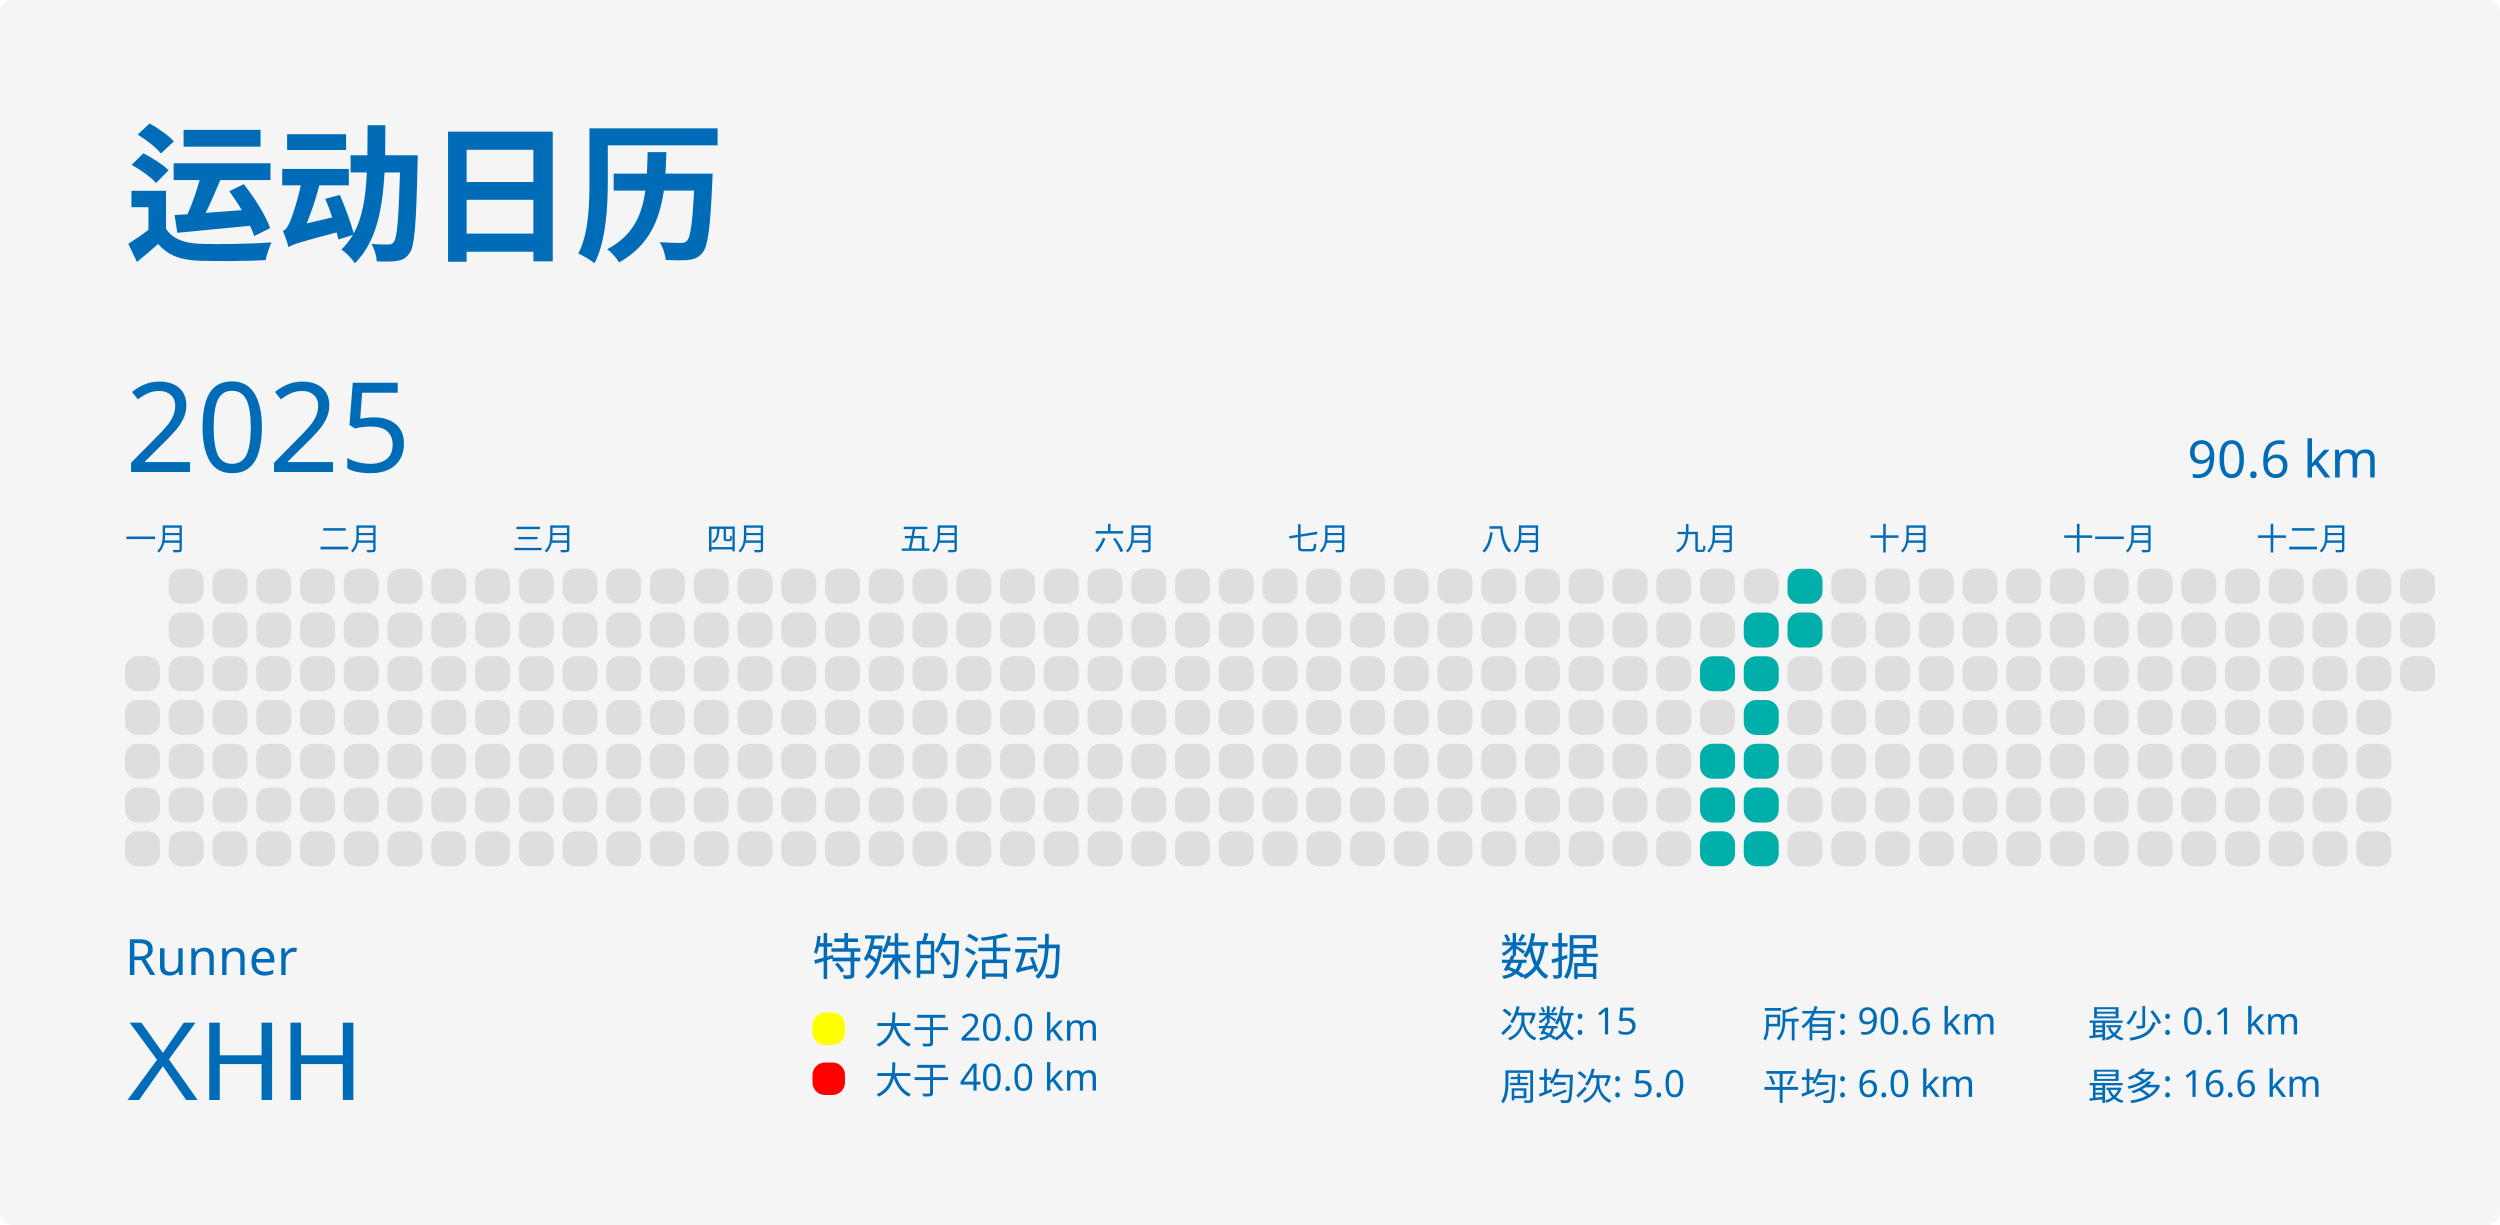
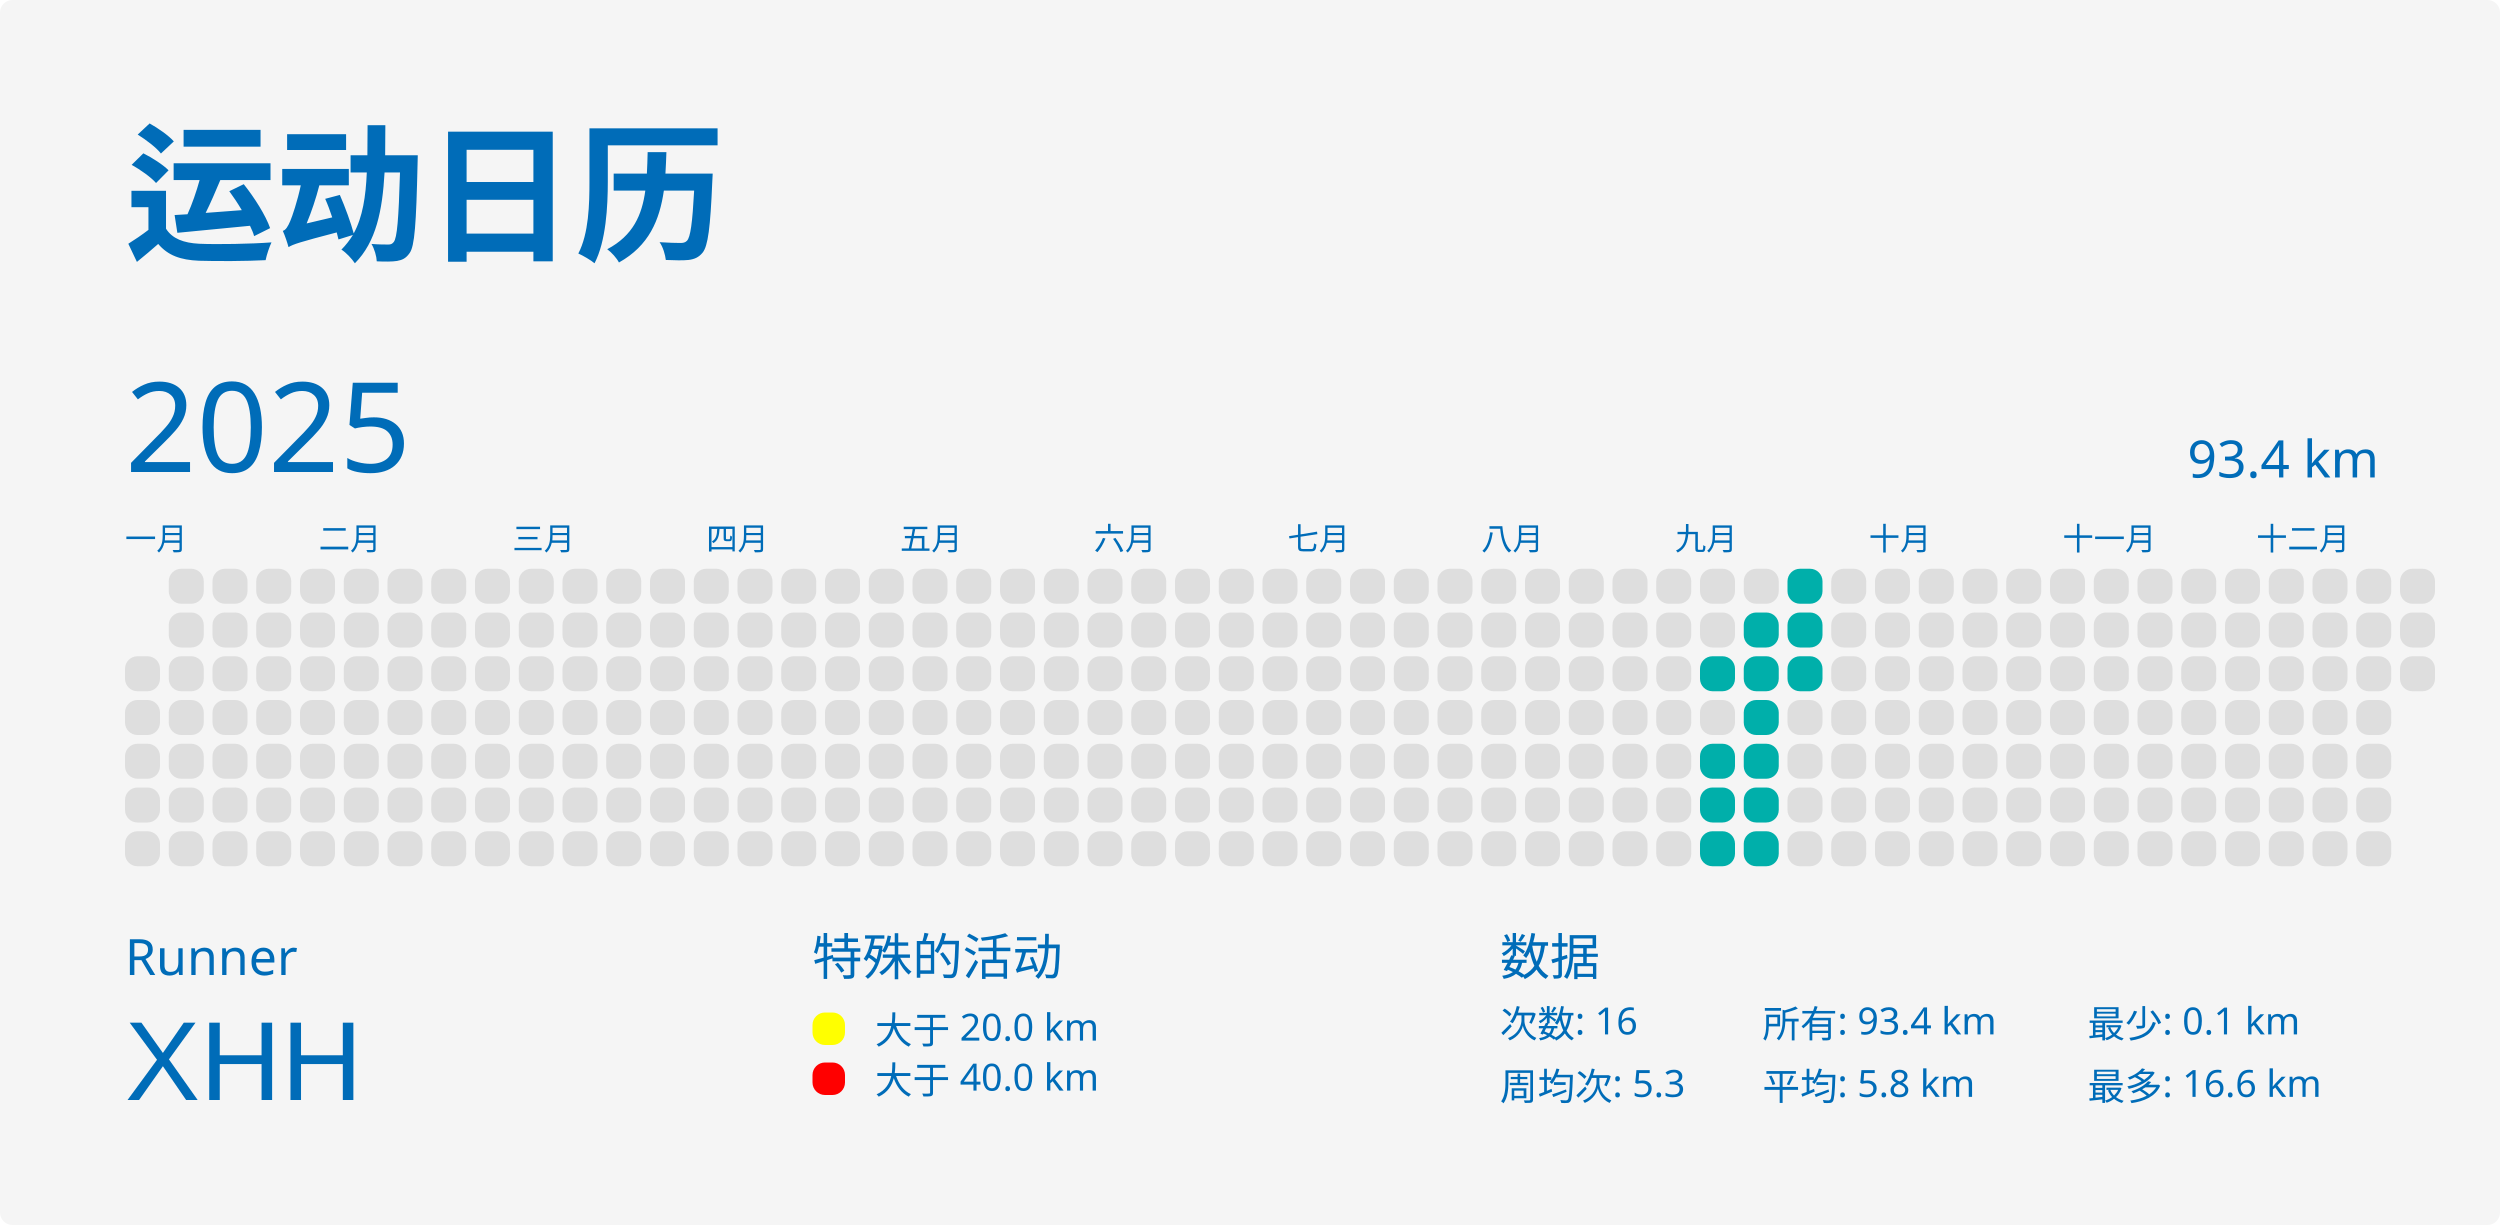
<svg xmlns="http://www.w3.org/2000/svg" baseProfile="full" height="98mm" version="1.1" viewBox="0,0,200,98" width="200mm">
  <defs />
  <rect fill="#f5f5f5" height="98" rx="1" ry="1" width="200" x="0" y="0" />
  <text fill="#006cb8" style="font-size:12px; font-family:MGI-Regular; font-weight:bold;" x="10" y="20">运动日历</text>
  <text fill="#006cb8" style="font-size:4px; font-family:MGI-Regular" x="10" y="78">Runner</text>
  <text fill="#006cb8" style="font-size:9px; font-family:Arial" x="10" y="88">XHH</text>
  <text fill="#006cb8" style="font-size:4px; font-family:MGI-Regular" x="65" y="78">特殊的活动</text>
  <rect fill="yellow" height="2.6" rx="1" ry="1" width="2.6" x="65" y="81" />
  <text fill="#006cb8" style="font-size:3px; font-family:MGI-Regular" x="70" y="83.5">大于 20.0 km</text>
  <rect fill="red" height="2.6" rx="1" ry="1" width="2.6" x="65" y="85" />
  <text fill="#006cb8" style="font-size:3px; font-family:MGI-Regular" x="70" y="87.5">大于 40.0 km</text>
  <text fill="#006cb8" style="font-size:4px; font-family:MGI-Regular" x="120" y="78">数据</text>
-   <text fill="#006cb8" style="font-size:3px; font-family:MGI-Regular" x="120" y="83">次数: 15</text>
-   <text fill="#006cb8" style="font-size:3px; font-family:MGI-Regular" x="120" y="88">周均次: 5.0</text>
-   <text fill="#006cb8" style="font-size:3px; font-family:MGI-Regular" x="141" y="83">所有: 90.6 km</text>
-   <text fill="#006cb8" style="font-size:3px; font-family:MGI-Regular" x="141" y="88">平均: 6.0 km</text>
+   <text fill="#006cb8" style="font-size:3px; font-family:MGI-Regular" x="120" y="83">次数: 16</text>
+   <text fill="#006cb8" style="font-size:3px; font-family:MGI-Regular" x="120" y="88">周均次: 5.3</text>
+   <text fill="#006cb8" style="font-size:3px; font-family:MGI-Regular" x="141" y="83">所有: 93.4 km</text>
+   <text fill="#006cb8" style="font-size:3px; font-family:MGI-Regular" x="141" y="88">平均: 5.8 km</text>
  <text fill="#006cb8" style="font-size:3px; font-family:MGI-Regular" x="167" y="83">最少: 0.1 km</text>
  <text fill="#006cb8" style="font-size:3px; font-family:MGI-Regular" x="167" y="88">最多: 16.6 km</text>
  <text dominant-baseline="hanging" fill="#006cb8" style="font-size:10.0px; font-family:MGI-Regular;" x="10" y="30">2025</text>
-   <text dominant-baseline="hanging" fill="#006cb8" style="font-size:4.125px; font-family:MGI-Regular;" x="175" y="35">90.6 km</text>
+   <text dominant-baseline="hanging" fill="#006cb8" style="font-size:4.125px; font-family:MGI-Regular;" x="175" y="35">93.4 km</text>
  <text fill="#006cb8" style="font-size:2.5px; font-family:MGI-Regular" x="10.0" y="44">一月</text>
  <text fill="#006cb8" style="font-size:2.5px; font-family:MGI-Regular" x="25.5" y="44">二月</text>
  <text fill="#006cb8" style="font-size:2.5px; font-family:MGI-Regular" x="41.0" y="44">三月</text>
  <text fill="#006cb8" style="font-size:2.5px; font-family:MGI-Regular" x="56.5" y="44">四月</text>
  <text fill="#006cb8" style="font-size:2.5px; font-family:MGI-Regular" x="72.0" y="44">五月</text>
  <text fill="#006cb8" style="font-size:2.5px; font-family:MGI-Regular" x="87.5" y="44">六月</text>
  <text fill="#006cb8" style="font-size:2.5px; font-family:MGI-Regular" x="103.0" y="44">七月</text>
  <text fill="#006cb8" style="font-size:2.5px; font-family:MGI-Regular" x="118.5" y="44">八月</text>
  <text fill="#006cb8" style="font-size:2.5px; font-family:MGI-Regular" x="134.0" y="44">九月</text>
  <text fill="#006cb8" style="font-size:2.5px; font-family:MGI-Regular" x="149.5" y="44">十月</text>
  <text fill="#006cb8" style="font-size:2.5px; font-family:MGI-Regular" x="165.0" y="44">十一月</text>
  <text fill="#006cb8" style="font-size:2.5px; font-family:MGI-Regular" x="180.5" y="44">十二月</text>
  <rect fill="#dedede" height="2.8" rx="1" ry="1" width="2.8" x="10.0" y="52.5" />
  <rect fill="#dedede" height="2.8" rx="1" ry="1" width="2.8" x="10.0" y="56.0" />
  <rect fill="#dedede" height="2.8" rx="1" ry="1" width="2.8" x="10.0" y="59.5" />
  <rect fill="#dedede" height="2.8" rx="1" ry="1" width="2.8" x="10.0" y="63.0" />
  <rect fill="#dedede" height="2.8" rx="1" ry="1" width="2.8" x="10.0" y="66.5" />
  <rect fill="#dedede" height="2.8" rx="1" ry="1" width="2.8" x="13.5" y="45.5" />
  <rect fill="#dedede" height="2.8" rx="1" ry="1" width="2.8" x="13.5" y="49.0" />
  <rect fill="#dedede" height="2.8" rx="1" ry="1" width="2.8" x="13.5" y="52.5" />
  <rect fill="#dedede" height="2.8" rx="1" ry="1" width="2.8" x="13.5" y="56.0" />
  <rect fill="#dedede" height="2.8" rx="1" ry="1" width="2.8" x="13.5" y="59.5" />
  <rect fill="#dedede" height="2.8" rx="1" ry="1" width="2.8" x="13.5" y="63.0" />
  <rect fill="#dedede" height="2.8" rx="1" ry="1" width="2.8" x="13.5" y="66.5" />
  <rect fill="#dedede" height="2.8" rx="1" ry="1" width="2.8" x="17.0" y="45.5" />
  <rect fill="#dedede" height="2.8" rx="1" ry="1" width="2.8" x="17.0" y="49.0" />
  <rect fill="#dedede" height="2.8" rx="1" ry="1" width="2.8" x="17.0" y="52.5" />
  <rect fill="#dedede" height="2.8" rx="1" ry="1" width="2.8" x="17.0" y="56.0" />
  <rect fill="#dedede" height="2.8" rx="1" ry="1" width="2.8" x="17.0" y="59.5" />
  <rect fill="#dedede" height="2.8" rx="1" ry="1" width="2.8" x="17.0" y="63.0" />
  <rect fill="#dedede" height="2.8" rx="1" ry="1" width="2.8" x="17.0" y="66.5" />
  <rect fill="#dedede" height="2.8" rx="1" ry="1" width="2.8" x="20.5" y="45.5" />
  <rect fill="#dedede" height="2.8" rx="1" ry="1" width="2.8" x="20.5" y="49.0" />
  <rect fill="#dedede" height="2.8" rx="1" ry="1" width="2.8" x="20.5" y="52.5" />
  <rect fill="#dedede" height="2.8" rx="1" ry="1" width="2.8" x="20.5" y="56.0" />
  <rect fill="#dedede" height="2.8" rx="1" ry="1" width="2.8" x="20.5" y="59.5" />
  <rect fill="#dedede" height="2.8" rx="1" ry="1" width="2.8" x="20.5" y="63.0" />
  <rect fill="#dedede" height="2.8" rx="1" ry="1" width="2.8" x="20.5" y="66.5" />
  <rect fill="#dedede" height="2.8" rx="1" ry="1" width="2.8" x="24.0" y="45.5" />
  <rect fill="#dedede" height="2.8" rx="1" ry="1" width="2.8" x="24.0" y="49.0" />
  <rect fill="#dedede" height="2.8" rx="1" ry="1" width="2.8" x="24.0" y="52.5" />
  <rect fill="#dedede" height="2.8" rx="1" ry="1" width="2.8" x="24.0" y="56.0" />
  <rect fill="#dedede" height="2.8" rx="1" ry="1" width="2.8" x="24.0" y="59.5" />
  <rect fill="#dedede" height="2.8" rx="1" ry="1" width="2.8" x="24.0" y="63.0" />
  <rect fill="#dedede" height="2.8" rx="1" ry="1" width="2.8" x="24.0" y="66.5" />
  <rect fill="#dedede" height="2.8" rx="1" ry="1" width="2.8" x="27.5" y="45.5" />
  <rect fill="#dedede" height="2.8" rx="1" ry="1" width="2.8" x="27.5" y="49.0" />
  <rect fill="#dedede" height="2.8" rx="1" ry="1" width="2.8" x="27.5" y="52.5" />
  <rect fill="#dedede" height="2.8" rx="1" ry="1" width="2.8" x="27.5" y="56.0" />
  <rect fill="#dedede" height="2.8" rx="1" ry="1" width="2.8" x="27.5" y="59.5" />
  <rect fill="#dedede" height="2.8" rx="1" ry="1" width="2.8" x="27.5" y="63.0" />
  <rect fill="#dedede" height="2.8" rx="1" ry="1" width="2.8" x="27.5" y="66.5" />
  <rect fill="#dedede" height="2.8" rx="1" ry="1" width="2.8" x="31.0" y="45.5" />
  <rect fill="#dedede" height="2.8" rx="1" ry="1" width="2.8" x="31.0" y="49.0" />
  <rect fill="#dedede" height="2.8" rx="1" ry="1" width="2.8" x="31.0" y="52.5" />
  <rect fill="#dedede" height="2.8" rx="1" ry="1" width="2.8" x="31.0" y="56.0" />
  <rect fill="#dedede" height="2.8" rx="1" ry="1" width="2.8" x="31.0" y="59.5" />
  <rect fill="#dedede" height="2.8" rx="1" ry="1" width="2.8" x="31.0" y="63.0" />
  <rect fill="#dedede" height="2.8" rx="1" ry="1" width="2.8" x="31.0" y="66.5" />
  <rect fill="#dedede" height="2.8" rx="1" ry="1" width="2.8" x="34.5" y="45.5" />
  <rect fill="#dedede" height="2.8" rx="1" ry="1" width="2.8" x="34.5" y="49.0" />
  <rect fill="#dedede" height="2.8" rx="1" ry="1" width="2.8" x="34.5" y="52.5" />
  <rect fill="#dedede" height="2.8" rx="1" ry="1" width="2.8" x="34.5" y="56.0" />
  <rect fill="#dedede" height="2.8" rx="1" ry="1" width="2.8" x="34.5" y="59.5" />
  <rect fill="#dedede" height="2.8" rx="1" ry="1" width="2.8" x="34.5" y="63.0" />
  <rect fill="#dedede" height="2.8" rx="1" ry="1" width="2.8" x="34.5" y="66.5" />
  <rect fill="#dedede" height="2.8" rx="1" ry="1" width="2.8" x="38.0" y="45.5" />
  <rect fill="#dedede" height="2.8" rx="1" ry="1" width="2.8" x="38.0" y="49.0" />
  <rect fill="#dedede" height="2.8" rx="1" ry="1" width="2.8" x="38.0" y="52.5" />
  <rect fill="#dedede" height="2.8" rx="1" ry="1" width="2.8" x="38.0" y="56.0" />
  <rect fill="#dedede" height="2.8" rx="1" ry="1" width="2.8" x="38.0" y="59.5" />
  <rect fill="#dedede" height="2.8" rx="1" ry="1" width="2.8" x="38.0" y="63.0" />
  <rect fill="#dedede" height="2.8" rx="1" ry="1" width="2.8" x="38.0" y="66.5" />
  <rect fill="#dedede" height="2.8" rx="1" ry="1" width="2.8" x="41.5" y="45.5" />
  <rect fill="#dedede" height="2.8" rx="1" ry="1" width="2.8" x="41.5" y="49.0" />
  <rect fill="#dedede" height="2.8" rx="1" ry="1" width="2.8" x="41.5" y="52.5" />
  <rect fill="#dedede" height="2.8" rx="1" ry="1" width="2.8" x="41.5" y="56.0" />
  <rect fill="#dedede" height="2.8" rx="1" ry="1" width="2.8" x="41.5" y="59.5" />
  <rect fill="#dedede" height="2.8" rx="1" ry="1" width="2.8" x="41.5" y="63.0" />
  <rect fill="#dedede" height="2.8" rx="1" ry="1" width="2.8" x="41.5" y="66.5" />
  <rect fill="#dedede" height="2.8" rx="1" ry="1" width="2.8" x="45.0" y="45.5" />
  <rect fill="#dedede" height="2.8" rx="1" ry="1" width="2.8" x="45.0" y="49.0" />
  <rect fill="#dedede" height="2.8" rx="1" ry="1" width="2.8" x="45.0" y="52.5" />
  <rect fill="#dedede" height="2.8" rx="1" ry="1" width="2.8" x="45.0" y="56.0" />
  <rect fill="#dedede" height="2.8" rx="1" ry="1" width="2.8" x="45.0" y="59.5" />
  <rect fill="#dedede" height="2.8" rx="1" ry="1" width="2.8" x="45.0" y="63.0" />
  <rect fill="#dedede" height="2.8" rx="1" ry="1" width="2.8" x="45.0" y="66.5" />
  <rect fill="#dedede" height="2.8" rx="1" ry="1" width="2.8" x="48.5" y="45.5" />
  <rect fill="#dedede" height="2.8" rx="1" ry="1" width="2.8" x="48.5" y="49.0" />
  <rect fill="#dedede" height="2.8" rx="1" ry="1" width="2.8" x="48.5" y="52.5" />
  <rect fill="#dedede" height="2.8" rx="1" ry="1" width="2.8" x="48.5" y="56.0" />
  <rect fill="#dedede" height="2.8" rx="1" ry="1" width="2.8" x="48.5" y="59.5" />
  <rect fill="#dedede" height="2.8" rx="1" ry="1" width="2.8" x="48.5" y="63.0" />
  <rect fill="#dedede" height="2.8" rx="1" ry="1" width="2.8" x="48.5" y="66.5" />
  <rect fill="#dedede" height="2.8" rx="1" ry="1" width="2.8" x="52.0" y="45.5" />
  <rect fill="#dedede" height="2.8" rx="1" ry="1" width="2.8" x="52.0" y="49.0" />
  <rect fill="#dedede" height="2.8" rx="1" ry="1" width="2.8" x="52.0" y="52.5" />
  <rect fill="#dedede" height="2.8" rx="1" ry="1" width="2.8" x="52.0" y="56.0" />
  <rect fill="#dedede" height="2.8" rx="1" ry="1" width="2.8" x="52.0" y="59.5" />
  <rect fill="#dedede" height="2.8" rx="1" ry="1" width="2.8" x="52.0" y="63.0" />
  <rect fill="#dedede" height="2.8" rx="1" ry="1" width="2.8" x="52.0" y="66.5" />
  <rect fill="#dedede" height="2.8" rx="1" ry="1" width="2.8" x="55.5" y="45.5" />
  <rect fill="#dedede" height="2.8" rx="1" ry="1" width="2.8" x="55.5" y="49.0" />
  <rect fill="#dedede" height="2.8" rx="1" ry="1" width="2.8" x="55.5" y="52.5" />
  <rect fill="#dedede" height="2.8" rx="1" ry="1" width="2.8" x="55.5" y="56.0" />
  <rect fill="#dedede" height="2.8" rx="1" ry="1" width="2.8" x="55.5" y="59.5" />
  <rect fill="#dedede" height="2.8" rx="1" ry="1" width="2.8" x="55.5" y="63.0" />
  <rect fill="#dedede" height="2.8" rx="1" ry="1" width="2.8" x="55.5" y="66.5" />
  <rect fill="#dedede" height="2.8" rx="1" ry="1" width="2.8" x="59.0" y="45.5" />
  <rect fill="#dedede" height="2.8" rx="1" ry="1" width="2.8" x="59.0" y="49.0" />
  <rect fill="#dedede" height="2.8" rx="1" ry="1" width="2.8" x="59.0" y="52.5" />
  <rect fill="#dedede" height="2.8" rx="1" ry="1" width="2.8" x="59.0" y="56.0" />
  <rect fill="#dedede" height="2.8" rx="1" ry="1" width="2.8" x="59.0" y="59.5" />
  <rect fill="#dedede" height="2.8" rx="1" ry="1" width="2.8" x="59.0" y="63.0" />
  <rect fill="#dedede" height="2.8" rx="1" ry="1" width="2.8" x="59.0" y="66.5" />
  <rect fill="#dedede" height="2.8" rx="1" ry="1" width="2.8" x="62.5" y="45.5" />
  <rect fill="#dedede" height="2.8" rx="1" ry="1" width="2.8" x="62.5" y="49.0" />
  <rect fill="#dedede" height="2.8" rx="1" ry="1" width="2.8" x="62.5" y="52.5" />
  <rect fill="#dedede" height="2.8" rx="1" ry="1" width="2.8" x="62.5" y="56.0" />
  <rect fill="#dedede" height="2.8" rx="1" ry="1" width="2.8" x="62.5" y="59.5" />
  <rect fill="#dedede" height="2.8" rx="1" ry="1" width="2.8" x="62.5" y="63.0" />
  <rect fill="#dedede" height="2.8" rx="1" ry="1" width="2.8" x="62.5" y="66.5" />
  <rect fill="#dedede" height="2.8" rx="1" ry="1" width="2.8" x="66.0" y="45.5" />
  <rect fill="#dedede" height="2.8" rx="1" ry="1" width="2.8" x="66.0" y="49.0" />
  <rect fill="#dedede" height="2.8" rx="1" ry="1" width="2.8" x="66.0" y="52.5" />
  <rect fill="#dedede" height="2.8" rx="1" ry="1" width="2.8" x="66.0" y="56.0" />
  <rect fill="#dedede" height="2.8" rx="1" ry="1" width="2.8" x="66.0" y="59.5" />
  <rect fill="#dedede" height="2.8" rx="1" ry="1" width="2.8" x="66.0" y="63.0" />
  <rect fill="#dedede" height="2.8" rx="1" ry="1" width="2.8" x="66.0" y="66.5" />
  <rect fill="#dedede" height="2.8" rx="1" ry="1" width="2.8" x="69.5" y="45.5" />
  <rect fill="#dedede" height="2.8" rx="1" ry="1" width="2.8" x="69.5" y="49.0" />
  <rect fill="#dedede" height="2.8" rx="1" ry="1" width="2.8" x="69.5" y="52.5" />
  <rect fill="#dedede" height="2.8" rx="1" ry="1" width="2.8" x="69.5" y="56.0" />
  <rect fill="#dedede" height="2.8" rx="1" ry="1" width="2.8" x="69.5" y="59.5" />
  <rect fill="#dedede" height="2.8" rx="1" ry="1" width="2.8" x="69.5" y="63.0" />
  <rect fill="#dedede" height="2.8" rx="1" ry="1" width="2.8" x="69.5" y="66.5" />
  <rect fill="#dedede" height="2.8" rx="1" ry="1" width="2.8" x="73.0" y="45.5" />
  <rect fill="#dedede" height="2.8" rx="1" ry="1" width="2.8" x="73.0" y="49.0" />
  <rect fill="#dedede" height="2.8" rx="1" ry="1" width="2.8" x="73.0" y="52.5" />
  <rect fill="#dedede" height="2.8" rx="1" ry="1" width="2.8" x="73.0" y="56.0" />
  <rect fill="#dedede" height="2.8" rx="1" ry="1" width="2.8" x="73.0" y="59.5" />
  <rect fill="#dedede" height="2.8" rx="1" ry="1" width="2.8" x="73.0" y="63.0" />
  <rect fill="#dedede" height="2.8" rx="1" ry="1" width="2.8" x="73.0" y="66.5" />
  <rect fill="#dedede" height="2.8" rx="1" ry="1" width="2.8" x="76.5" y="45.5" />
  <rect fill="#dedede" height="2.8" rx="1" ry="1" width="2.8" x="76.5" y="49.0" />
  <rect fill="#dedede" height="2.8" rx="1" ry="1" width="2.8" x="76.5" y="52.5" />
  <rect fill="#dedede" height="2.8" rx="1" ry="1" width="2.8" x="76.5" y="56.0" />
  <rect fill="#dedede" height="2.8" rx="1" ry="1" width="2.8" x="76.5" y="59.5" />
  <rect fill="#dedede" height="2.8" rx="1" ry="1" width="2.8" x="76.5" y="63.0" />
  <rect fill="#dedede" height="2.8" rx="1" ry="1" width="2.8" x="76.5" y="66.5" />
  <rect fill="#dedede" height="2.8" rx="1" ry="1" width="2.8" x="80.0" y="45.5" />
  <rect fill="#dedede" height="2.8" rx="1" ry="1" width="2.8" x="80.0" y="49.0" />
  <rect fill="#dedede" height="2.8" rx="1" ry="1" width="2.8" x="80.0" y="52.5" />
  <rect fill="#dedede" height="2.8" rx="1" ry="1" width="2.8" x="80.0" y="56.0" />
  <rect fill="#dedede" height="2.8" rx="1" ry="1" width="2.8" x="80.0" y="59.5" />
  <rect fill="#dedede" height="2.8" rx="1" ry="1" width="2.8" x="80.0" y="63.0" />
  <rect fill="#dedede" height="2.8" rx="1" ry="1" width="2.8" x="80.0" y="66.5" />
  <rect fill="#dedede" height="2.8" rx="1" ry="1" width="2.8" x="83.5" y="45.5" />
  <rect fill="#dedede" height="2.8" rx="1" ry="1" width="2.8" x="83.5" y="49.0" />
  <rect fill="#dedede" height="2.8" rx="1" ry="1" width="2.8" x="83.5" y="52.5" />
  <rect fill="#dedede" height="2.8" rx="1" ry="1" width="2.8" x="83.5" y="56.0" />
  <rect fill="#dedede" height="2.8" rx="1" ry="1" width="2.8" x="83.5" y="59.5" />
  <rect fill="#dedede" height="2.8" rx="1" ry="1" width="2.8" x="83.5" y="63.0" />
  <rect fill="#dedede" height="2.8" rx="1" ry="1" width="2.8" x="83.5" y="66.5" />
  <rect fill="#dedede" height="2.8" rx="1" ry="1" width="2.8" x="87.0" y="45.5" />
  <rect fill="#dedede" height="2.8" rx="1" ry="1" width="2.8" x="87.0" y="49.0" />
  <rect fill="#dedede" height="2.8" rx="1" ry="1" width="2.8" x="87.0" y="52.5" />
  <rect fill="#dedede" height="2.8" rx="1" ry="1" width="2.8" x="87.0" y="56.0" />
  <rect fill="#dedede" height="2.8" rx="1" ry="1" width="2.8" x="87.0" y="59.5" />
  <rect fill="#dedede" height="2.8" rx="1" ry="1" width="2.8" x="87.0" y="63.0" />
  <rect fill="#dedede" height="2.8" rx="1" ry="1" width="2.8" x="87.0" y="66.5" />
  <rect fill="#dedede" height="2.8" rx="1" ry="1" width="2.8" x="90.5" y="45.5" />
  <rect fill="#dedede" height="2.8" rx="1" ry="1" width="2.8" x="90.5" y="49.0" />
  <rect fill="#dedede" height="2.8" rx="1" ry="1" width="2.8" x="90.5" y="52.5" />
  <rect fill="#dedede" height="2.8" rx="1" ry="1" width="2.8" x="90.5" y="56.0" />
  <rect fill="#dedede" height="2.8" rx="1" ry="1" width="2.8" x="90.5" y="59.5" />
  <rect fill="#dedede" height="2.8" rx="1" ry="1" width="2.8" x="90.5" y="63.0" />
  <rect fill="#dedede" height="2.8" rx="1" ry="1" width="2.8" x="90.5" y="66.5" />
  <rect fill="#dedede" height="2.8" rx="1" ry="1" width="2.8" x="94.0" y="45.5" />
  <rect fill="#dedede" height="2.8" rx="1" ry="1" width="2.8" x="94.0" y="49.0" />
  <rect fill="#dedede" height="2.8" rx="1" ry="1" width="2.8" x="94.0" y="52.5" />
  <rect fill="#dedede" height="2.8" rx="1" ry="1" width="2.8" x="94.0" y="56.0" />
  <rect fill="#dedede" height="2.8" rx="1" ry="1" width="2.8" x="94.0" y="59.5" />
  <rect fill="#dedede" height="2.8" rx="1" ry="1" width="2.8" x="94.0" y="63.0" />
  <rect fill="#dedede" height="2.8" rx="1" ry="1" width="2.8" x="94.0" y="66.5" />
  <rect fill="#dedede" height="2.8" rx="1" ry="1" width="2.8" x="97.5" y="45.5" />
  <rect fill="#dedede" height="2.8" rx="1" ry="1" width="2.8" x="97.5" y="49.0" />
  <rect fill="#dedede" height="2.8" rx="1" ry="1" width="2.8" x="97.5" y="52.5" />
  <rect fill="#dedede" height="2.8" rx="1" ry="1" width="2.8" x="97.5" y="56.0" />
  <rect fill="#dedede" height="2.8" rx="1" ry="1" width="2.8" x="97.5" y="59.5" />
  <rect fill="#dedede" height="2.8" rx="1" ry="1" width="2.8" x="97.5" y="63.0" />
  <rect fill="#dedede" height="2.8" rx="1" ry="1" width="2.8" x="97.5" y="66.5" />
  <rect fill="#dedede" height="2.8" rx="1" ry="1" width="2.8" x="101.0" y="45.5" />
  <rect fill="#dedede" height="2.8" rx="1" ry="1" width="2.8" x="101.0" y="49.0" />
  <rect fill="#dedede" height="2.8" rx="1" ry="1" width="2.8" x="101.0" y="52.5" />
  <rect fill="#dedede" height="2.8" rx="1" ry="1" width="2.8" x="101.0" y="56.0" />
  <rect fill="#dedede" height="2.8" rx="1" ry="1" width="2.8" x="101.0" y="59.5" />
  <rect fill="#dedede" height="2.8" rx="1" ry="1" width="2.8" x="101.0" y="63.0" />
  <rect fill="#dedede" height="2.8" rx="1" ry="1" width="2.8" x="101.0" y="66.5" />
  <rect fill="#dedede" height="2.8" rx="1" ry="1" width="2.8" x="104.5" y="45.5" />
  <rect fill="#dedede" height="2.8" rx="1" ry="1" width="2.8" x="104.5" y="49.0" />
  <rect fill="#dedede" height="2.8" rx="1" ry="1" width="2.8" x="104.5" y="52.5" />
  <rect fill="#dedede" height="2.8" rx="1" ry="1" width="2.8" x="104.5" y="56.0" />
  <rect fill="#dedede" height="2.8" rx="1" ry="1" width="2.8" x="104.5" y="59.5" />
  <rect fill="#dedede" height="2.8" rx="1" ry="1" width="2.8" x="104.5" y="63.0" />
  <rect fill="#dedede" height="2.8" rx="1" ry="1" width="2.8" x="104.5" y="66.5" />
  <rect fill="#dedede" height="2.8" rx="1" ry="1" width="2.8" x="108.0" y="45.5" />
  <rect fill="#dedede" height="2.8" rx="1" ry="1" width="2.8" x="108.0" y="49.0" />
  <rect fill="#dedede" height="2.8" rx="1" ry="1" width="2.8" x="108.0" y="52.5" />
  <rect fill="#dedede" height="2.8" rx="1" ry="1" width="2.8" x="108.0" y="56.0" />
  <rect fill="#dedede" height="2.8" rx="1" ry="1" width="2.8" x="108.0" y="59.5" />
  <rect fill="#dedede" height="2.8" rx="1" ry="1" width="2.8" x="108.0" y="63.0" />
  <rect fill="#dedede" height="2.8" rx="1" ry="1" width="2.8" x="108.0" y="66.5" />
  <rect fill="#dedede" height="2.8" rx="1" ry="1" width="2.8" x="111.5" y="45.5" />
  <rect fill="#dedede" height="2.8" rx="1" ry="1" width="2.8" x="111.5" y="49.0" />
  <rect fill="#dedede" height="2.8" rx="1" ry="1" width="2.8" x="111.5" y="52.5" />
  <rect fill="#dedede" height="2.8" rx="1" ry="1" width="2.8" x="111.5" y="56.0" />
  <rect fill="#dedede" height="2.8" rx="1" ry="1" width="2.8" x="111.5" y="59.5" />
  <rect fill="#dedede" height="2.8" rx="1" ry="1" width="2.8" x="111.5" y="63.0" />
  <rect fill="#dedede" height="2.8" rx="1" ry="1" width="2.8" x="111.5" y="66.5" />
  <rect fill="#dedede" height="2.8" rx="1" ry="1" width="2.8" x="115.0" y="45.5" />
  <rect fill="#dedede" height="2.8" rx="1" ry="1" width="2.8" x="115.0" y="49.0" />
  <rect fill="#dedede" height="2.8" rx="1" ry="1" width="2.8" x="115.0" y="52.5" />
  <rect fill="#dedede" height="2.8" rx="1" ry="1" width="2.8" x="115.0" y="56.0" />
  <rect fill="#dedede" height="2.8" rx="1" ry="1" width="2.8" x="115.0" y="59.5" />
  <rect fill="#dedede" height="2.8" rx="1" ry="1" width="2.8" x="115.0" y="63.0" />
  <rect fill="#dedede" height="2.8" rx="1" ry="1" width="2.8" x="115.0" y="66.5" />
  <rect fill="#dedede" height="2.8" rx="1" ry="1" width="2.8" x="118.5" y="45.5" />
  <rect fill="#dedede" height="2.8" rx="1" ry="1" width="2.8" x="118.5" y="49.0" />
  <rect fill="#dedede" height="2.8" rx="1" ry="1" width="2.8" x="118.5" y="52.5" />
  <rect fill="#dedede" height="2.8" rx="1" ry="1" width="2.8" x="118.5" y="56.0" />
  <rect fill="#dedede" height="2.8" rx="1" ry="1" width="2.8" x="118.5" y="59.5" />
  <rect fill="#dedede" height="2.8" rx="1" ry="1" width="2.8" x="118.5" y="63.0" />
  <rect fill="#dedede" height="2.8" rx="1" ry="1" width="2.8" x="118.5" y="66.5" />
  <rect fill="#dedede" height="2.8" rx="1" ry="1" width="2.8" x="122.0" y="45.5" />
  <rect fill="#dedede" height="2.8" rx="1" ry="1" width="2.8" x="122.0" y="49.0" />
  <rect fill="#dedede" height="2.8" rx="1" ry="1" width="2.8" x="122.0" y="52.5" />
  <rect fill="#dedede" height="2.8" rx="1" ry="1" width="2.8" x="122.0" y="56.0" />
  <rect fill="#dedede" height="2.8" rx="1" ry="1" width="2.8" x="122.0" y="59.5" />
  <rect fill="#dedede" height="2.8" rx="1" ry="1" width="2.8" x="122.0" y="63.0" />
  <rect fill="#dedede" height="2.8" rx="1" ry="1" width="2.8" x="122.0" y="66.5" />
  <rect fill="#dedede" height="2.8" rx="1" ry="1" width="2.8" x="125.5" y="45.5" />
  <rect fill="#dedede" height="2.8" rx="1" ry="1" width="2.8" x="125.5" y="49.0" />
  <rect fill="#dedede" height="2.8" rx="1" ry="1" width="2.8" x="125.5" y="52.5" />
  <rect fill="#dedede" height="2.8" rx="1" ry="1" width="2.8" x="125.5" y="56.0" />
  <rect fill="#dedede" height="2.8" rx="1" ry="1" width="2.8" x="125.5" y="59.5" />
  <rect fill="#dedede" height="2.8" rx="1" ry="1" width="2.8" x="125.5" y="63.0" />
  <rect fill="#dedede" height="2.8" rx="1" ry="1" width="2.8" x="125.5" y="66.5" />
  <rect fill="#dedede" height="2.8" rx="1" ry="1" width="2.8" x="129.0" y="45.5" />
  <rect fill="#dedede" height="2.8" rx="1" ry="1" width="2.8" x="129.0" y="49.0" />
  <rect fill="#dedede" height="2.8" rx="1" ry="1" width="2.8" x="129.0" y="52.5" />
  <rect fill="#dedede" height="2.8" rx="1" ry="1" width="2.8" x="129.0" y="56.0" />
  <rect fill="#dedede" height="2.8" rx="1" ry="1" width="2.8" x="129.0" y="59.5" />
  <rect fill="#dedede" height="2.8" rx="1" ry="1" width="2.8" x="129.0" y="63.0" />
  <rect fill="#dedede" height="2.8" rx="1" ry="1" width="2.8" x="129.0" y="66.5" />
  <rect fill="#dedede" height="2.8" rx="1" ry="1" width="2.8" x="132.5" y="45.5" />
  <rect fill="#dedede" height="2.8" rx="1" ry="1" width="2.8" x="132.5" y="49.0" />
  <rect fill="#dedede" height="2.8" rx="1" ry="1" width="2.8" x="132.5" y="52.5" />
  <rect fill="#dedede" height="2.8" rx="1" ry="1" width="2.8" x="132.5" y="56.0" />
  <rect fill="#dedede" height="2.8" rx="1" ry="1" width="2.8" x="132.5" y="59.5" />
  <rect fill="#dedede" height="2.8" rx="1" ry="1" width="2.8" x="132.5" y="63.0" />
  <rect fill="#dedede" height="2.8" rx="1" ry="1" width="2.8" x="132.5" y="66.5" />
  <rect fill="#dedede" height="2.8" rx="1" ry="1" width="2.8" x="136.0" y="45.5" />
  <rect fill="#dedede" height="2.8" rx="1" ry="1" width="2.8" x="136.0" y="49.0" />
  <rect fill="#00AFAA" height="2.8" rx="1" ry="1" width="2.8" x="136.0" y="52.5" />
  <rect fill="#dedede" height="2.8" rx="1" ry="1" width="2.8" x="136.0" y="56.0" />
  <rect fill="#00AFAA" height="2.8" rx="1" ry="1" width="2.8" x="136.0" y="59.5" />
  <rect fill="#00AFAA" height="2.8" rx="1" ry="1" width="2.8" x="136.0" y="63.0" />
  <rect fill="#00AFAA" height="2.8" rx="1" ry="1" width="2.8" x="136.0" y="66.5" />
  <rect fill="#dedede" height="2.8" rx="1" ry="1" width="2.8" x="139.5" y="45.5" />
  <rect fill="#00AFAA" height="2.8" rx="1" ry="1" width="2.8" x="139.5" y="49.0" />
  <rect fill="#00AFAA" height="2.8" rx="1" ry="1" width="2.8" x="139.5" y="52.5" />
  <rect fill="#00AFAA" height="2.8" rx="1" ry="1" width="2.8" x="139.5" y="56.0" />
  <rect fill="#00AFAA" height="2.8" rx="1" ry="1" width="2.8" x="139.5" y="59.5" />
  <rect fill="#00AFAA" height="2.8" rx="1" ry="1" width="2.8" x="139.5" y="63.0" />
  <rect fill="#00AFAA" height="2.8" rx="1" ry="1" width="2.8" x="139.5" y="66.5" />
  <rect fill="#00AFAA" height="2.8" rx="1" ry="1" width="2.8" x="143.0" y="45.5" />
  <rect fill="#00AFAA" height="2.8" rx="1" ry="1" width="2.8" x="143.0" y="49.0" />
-   <rect fill="#dedede" height="2.8" rx="1" ry="1" width="2.8" x="143.0" y="52.5" />
+   <rect fill="#00AFAA" height="2.8" rx="1" ry="1" width="2.8" x="143.0" y="52.5" />
  <rect fill="#dedede" height="2.8" rx="1" ry="1" width="2.8" x="143.0" y="56.0" />
  <rect fill="#dedede" height="2.8" rx="1" ry="1" width="2.8" x="143.0" y="59.5" />
  <rect fill="#dedede" height="2.8" rx="1" ry="1" width="2.8" x="143.0" y="63.0" />
  <rect fill="#dedede" height="2.8" rx="1" ry="1" width="2.8" x="143.0" y="66.5" />
  <rect fill="#dedede" height="2.8" rx="1" ry="1" width="2.8" x="146.5" y="45.5" />
  <rect fill="#dedede" height="2.8" rx="1" ry="1" width="2.8" x="146.5" y="49.0" />
  <rect fill="#dedede" height="2.8" rx="1" ry="1" width="2.8" x="146.5" y="52.5" />
  <rect fill="#dedede" height="2.8" rx="1" ry="1" width="2.8" x="146.5" y="56.0" />
  <rect fill="#dedede" height="2.8" rx="1" ry="1" width="2.8" x="146.5" y="59.5" />
  <rect fill="#dedede" height="2.8" rx="1" ry="1" width="2.8" x="146.5" y="63.0" />
  <rect fill="#dedede" height="2.8" rx="1" ry="1" width="2.8" x="146.5" y="66.5" />
  <rect fill="#dedede" height="2.8" rx="1" ry="1" width="2.8" x="150.0" y="45.5" />
  <rect fill="#dedede" height="2.8" rx="1" ry="1" width="2.8" x="150.0" y="49.0" />
  <rect fill="#dedede" height="2.8" rx="1" ry="1" width="2.8" x="150.0" y="52.5" />
  <rect fill="#dedede" height="2.8" rx="1" ry="1" width="2.8" x="150.0" y="56.0" />
  <rect fill="#dedede" height="2.8" rx="1" ry="1" width="2.8" x="150.0" y="59.5" />
  <rect fill="#dedede" height="2.8" rx="1" ry="1" width="2.8" x="150.0" y="63.0" />
  <rect fill="#dedede" height="2.8" rx="1" ry="1" width="2.8" x="150.0" y="66.5" />
  <rect fill="#dedede" height="2.8" rx="1" ry="1" width="2.8" x="153.5" y="45.5" />
  <rect fill="#dedede" height="2.8" rx="1" ry="1" width="2.8" x="153.5" y="49.0" />
  <rect fill="#dedede" height="2.8" rx="1" ry="1" width="2.8" x="153.5" y="52.5" />
  <rect fill="#dedede" height="2.8" rx="1" ry="1" width="2.8" x="153.5" y="56.0" />
  <rect fill="#dedede" height="2.8" rx="1" ry="1" width="2.8" x="153.5" y="59.5" />
  <rect fill="#dedede" height="2.8" rx="1" ry="1" width="2.8" x="153.5" y="63.0" />
  <rect fill="#dedede" height="2.8" rx="1" ry="1" width="2.8" x="153.5" y="66.5" />
  <rect fill="#dedede" height="2.8" rx="1" ry="1" width="2.8" x="157.0" y="45.5" />
  <rect fill="#dedede" height="2.8" rx="1" ry="1" width="2.8" x="157.0" y="49.0" />
  <rect fill="#dedede" height="2.8" rx="1" ry="1" width="2.8" x="157.0" y="52.5" />
  <rect fill="#dedede" height="2.8" rx="1" ry="1" width="2.8" x="157.0" y="56.0" />
  <rect fill="#dedede" height="2.8" rx="1" ry="1" width="2.8" x="157.0" y="59.5" />
  <rect fill="#dedede" height="2.8" rx="1" ry="1" width="2.8" x="157.0" y="63.0" />
  <rect fill="#dedede" height="2.8" rx="1" ry="1" width="2.8" x="157.0" y="66.5" />
  <rect fill="#dedede" height="2.8" rx="1" ry="1" width="2.8" x="160.5" y="45.5" />
  <rect fill="#dedede" height="2.8" rx="1" ry="1" width="2.8" x="160.5" y="49.0" />
  <rect fill="#dedede" height="2.8" rx="1" ry="1" width="2.8" x="160.5" y="52.5" />
  <rect fill="#dedede" height="2.8" rx="1" ry="1" width="2.8" x="160.5" y="56.0" />
  <rect fill="#dedede" height="2.8" rx="1" ry="1" width="2.8" x="160.5" y="59.5" />
  <rect fill="#dedede" height="2.8" rx="1" ry="1" width="2.8" x="160.5" y="63.0" />
  <rect fill="#dedede" height="2.8" rx="1" ry="1" width="2.8" x="160.5" y="66.5" />
  <rect fill="#dedede" height="2.8" rx="1" ry="1" width="2.8" x="164.0" y="45.5" />
  <rect fill="#dedede" height="2.8" rx="1" ry="1" width="2.8" x="164.0" y="49.0" />
  <rect fill="#dedede" height="2.8" rx="1" ry="1" width="2.8" x="164.0" y="52.5" />
  <rect fill="#dedede" height="2.8" rx="1" ry="1" width="2.8" x="164.0" y="56.0" />
  <rect fill="#dedede" height="2.8" rx="1" ry="1" width="2.8" x="164.0" y="59.5" />
  <rect fill="#dedede" height="2.8" rx="1" ry="1" width="2.8" x="164.0" y="63.0" />
  <rect fill="#dedede" height="2.8" rx="1" ry="1" width="2.8" x="164.0" y="66.5" />
  <rect fill="#dedede" height="2.8" rx="1" ry="1" width="2.8" x="167.5" y="45.5" />
  <rect fill="#dedede" height="2.8" rx="1" ry="1" width="2.8" x="167.5" y="49.0" />
  <rect fill="#dedede" height="2.8" rx="1" ry="1" width="2.8" x="167.5" y="52.5" />
  <rect fill="#dedede" height="2.8" rx="1" ry="1" width="2.8" x="167.5" y="56.0" />
  <rect fill="#dedede" height="2.8" rx="1" ry="1" width="2.8" x="167.5" y="59.5" />
  <rect fill="#dedede" height="2.8" rx="1" ry="1" width="2.8" x="167.5" y="63.0" />
  <rect fill="#dedede" height="2.8" rx="1" ry="1" width="2.8" x="167.5" y="66.5" />
  <rect fill="#dedede" height="2.8" rx="1" ry="1" width="2.8" x="171.0" y="45.5" />
  <rect fill="#dedede" height="2.8" rx="1" ry="1" width="2.8" x="171.0" y="49.0" />
  <rect fill="#dedede" height="2.8" rx="1" ry="1" width="2.8" x="171.0" y="52.5" />
  <rect fill="#dedede" height="2.8" rx="1" ry="1" width="2.8" x="171.0" y="56.0" />
  <rect fill="#dedede" height="2.8" rx="1" ry="1" width="2.8" x="171.0" y="59.5" />
  <rect fill="#dedede" height="2.8" rx="1" ry="1" width="2.8" x="171.0" y="63.0" />
  <rect fill="#dedede" height="2.8" rx="1" ry="1" width="2.8" x="171.0" y="66.5" />
  <rect fill="#dedede" height="2.8" rx="1" ry="1" width="2.8" x="174.5" y="45.5" />
  <rect fill="#dedede" height="2.8" rx="1" ry="1" width="2.8" x="174.5" y="49.0" />
  <rect fill="#dedede" height="2.8" rx="1" ry="1" width="2.8" x="174.5" y="52.5" />
  <rect fill="#dedede" height="2.8" rx="1" ry="1" width="2.8" x="174.5" y="56.0" />
  <rect fill="#dedede" height="2.8" rx="1" ry="1" width="2.8" x="174.5" y="59.5" />
  <rect fill="#dedede" height="2.8" rx="1" ry="1" width="2.8" x="174.5" y="63.0" />
  <rect fill="#dedede" height="2.8" rx="1" ry="1" width="2.8" x="174.5" y="66.5" />
  <rect fill="#dedede" height="2.8" rx="1" ry="1" width="2.8" x="178.0" y="45.5" />
  <rect fill="#dedede" height="2.8" rx="1" ry="1" width="2.8" x="178.0" y="49.0" />
  <rect fill="#dedede" height="2.8" rx="1" ry="1" width="2.8" x="178.0" y="52.5" />
  <rect fill="#dedede" height="2.8" rx="1" ry="1" width="2.8" x="178.0" y="56.0" />
  <rect fill="#dedede" height="2.8" rx="1" ry="1" width="2.8" x="178.0" y="59.5" />
  <rect fill="#dedede" height="2.8" rx="1" ry="1" width="2.8" x="178.0" y="63.0" />
  <rect fill="#dedede" height="2.8" rx="1" ry="1" width="2.8" x="178.0" y="66.5" />
  <rect fill="#dedede" height="2.8" rx="1" ry="1" width="2.8" x="181.5" y="45.5" />
  <rect fill="#dedede" height="2.8" rx="1" ry="1" width="2.8" x="181.5" y="49.0" />
  <rect fill="#dedede" height="2.8" rx="1" ry="1" width="2.8" x="181.5" y="52.5" />
  <rect fill="#dedede" height="2.8" rx="1" ry="1" width="2.8" x="181.5" y="56.0" />
  <rect fill="#dedede" height="2.8" rx="1" ry="1" width="2.8" x="181.5" y="59.5" />
  <rect fill="#dedede" height="2.8" rx="1" ry="1" width="2.8" x="181.5" y="63.0" />
  <rect fill="#dedede" height="2.8" rx="1" ry="1" width="2.8" x="181.5" y="66.5" />
  <rect fill="#dedede" height="2.8" rx="1" ry="1" width="2.8" x="185.0" y="45.5" />
  <rect fill="#dedede" height="2.8" rx="1" ry="1" width="2.8" x="185.0" y="49.0" />
  <rect fill="#dedede" height="2.8" rx="1" ry="1" width="2.8" x="185.0" y="52.5" />
  <rect fill="#dedede" height="2.8" rx="1" ry="1" width="2.8" x="185.0" y="56.0" />
  <rect fill="#dedede" height="2.8" rx="1" ry="1" width="2.8" x="185.0" y="59.5" />
  <rect fill="#dedede" height="2.8" rx="1" ry="1" width="2.8" x="185.0" y="63.0" />
  <rect fill="#dedede" height="2.8" rx="1" ry="1" width="2.8" x="185.0" y="66.5" />
  <rect fill="#dedede" height="2.8" rx="1" ry="1" width="2.8" x="188.5" y="45.5" />
  <rect fill="#dedede" height="2.8" rx="1" ry="1" width="2.8" x="188.5" y="49.0" />
  <rect fill="#dedede" height="2.8" rx="1" ry="1" width="2.8" x="188.5" y="52.5" />
  <rect fill="#dedede" height="2.8" rx="1" ry="1" width="2.8" x="188.5" y="56.0" />
  <rect fill="#dedede" height="2.8" rx="1" ry="1" width="2.8" x="188.5" y="59.5" />
  <rect fill="#dedede" height="2.8" rx="1" ry="1" width="2.8" x="188.5" y="63.0" />
  <rect fill="#dedede" height="2.8" rx="1" ry="1" width="2.8" x="188.5" y="66.5" />
  <rect fill="#dedede" height="2.8" rx="1" ry="1" width="2.8" x="192.0" y="45.5" />
  <rect fill="#dedede" height="2.8" rx="1" ry="1" width="2.8" x="192.0" y="49.0" />
  <rect fill="#dedede" height="2.8" rx="1" ry="1" width="2.8" x="192.0" y="52.5" />
</svg>
